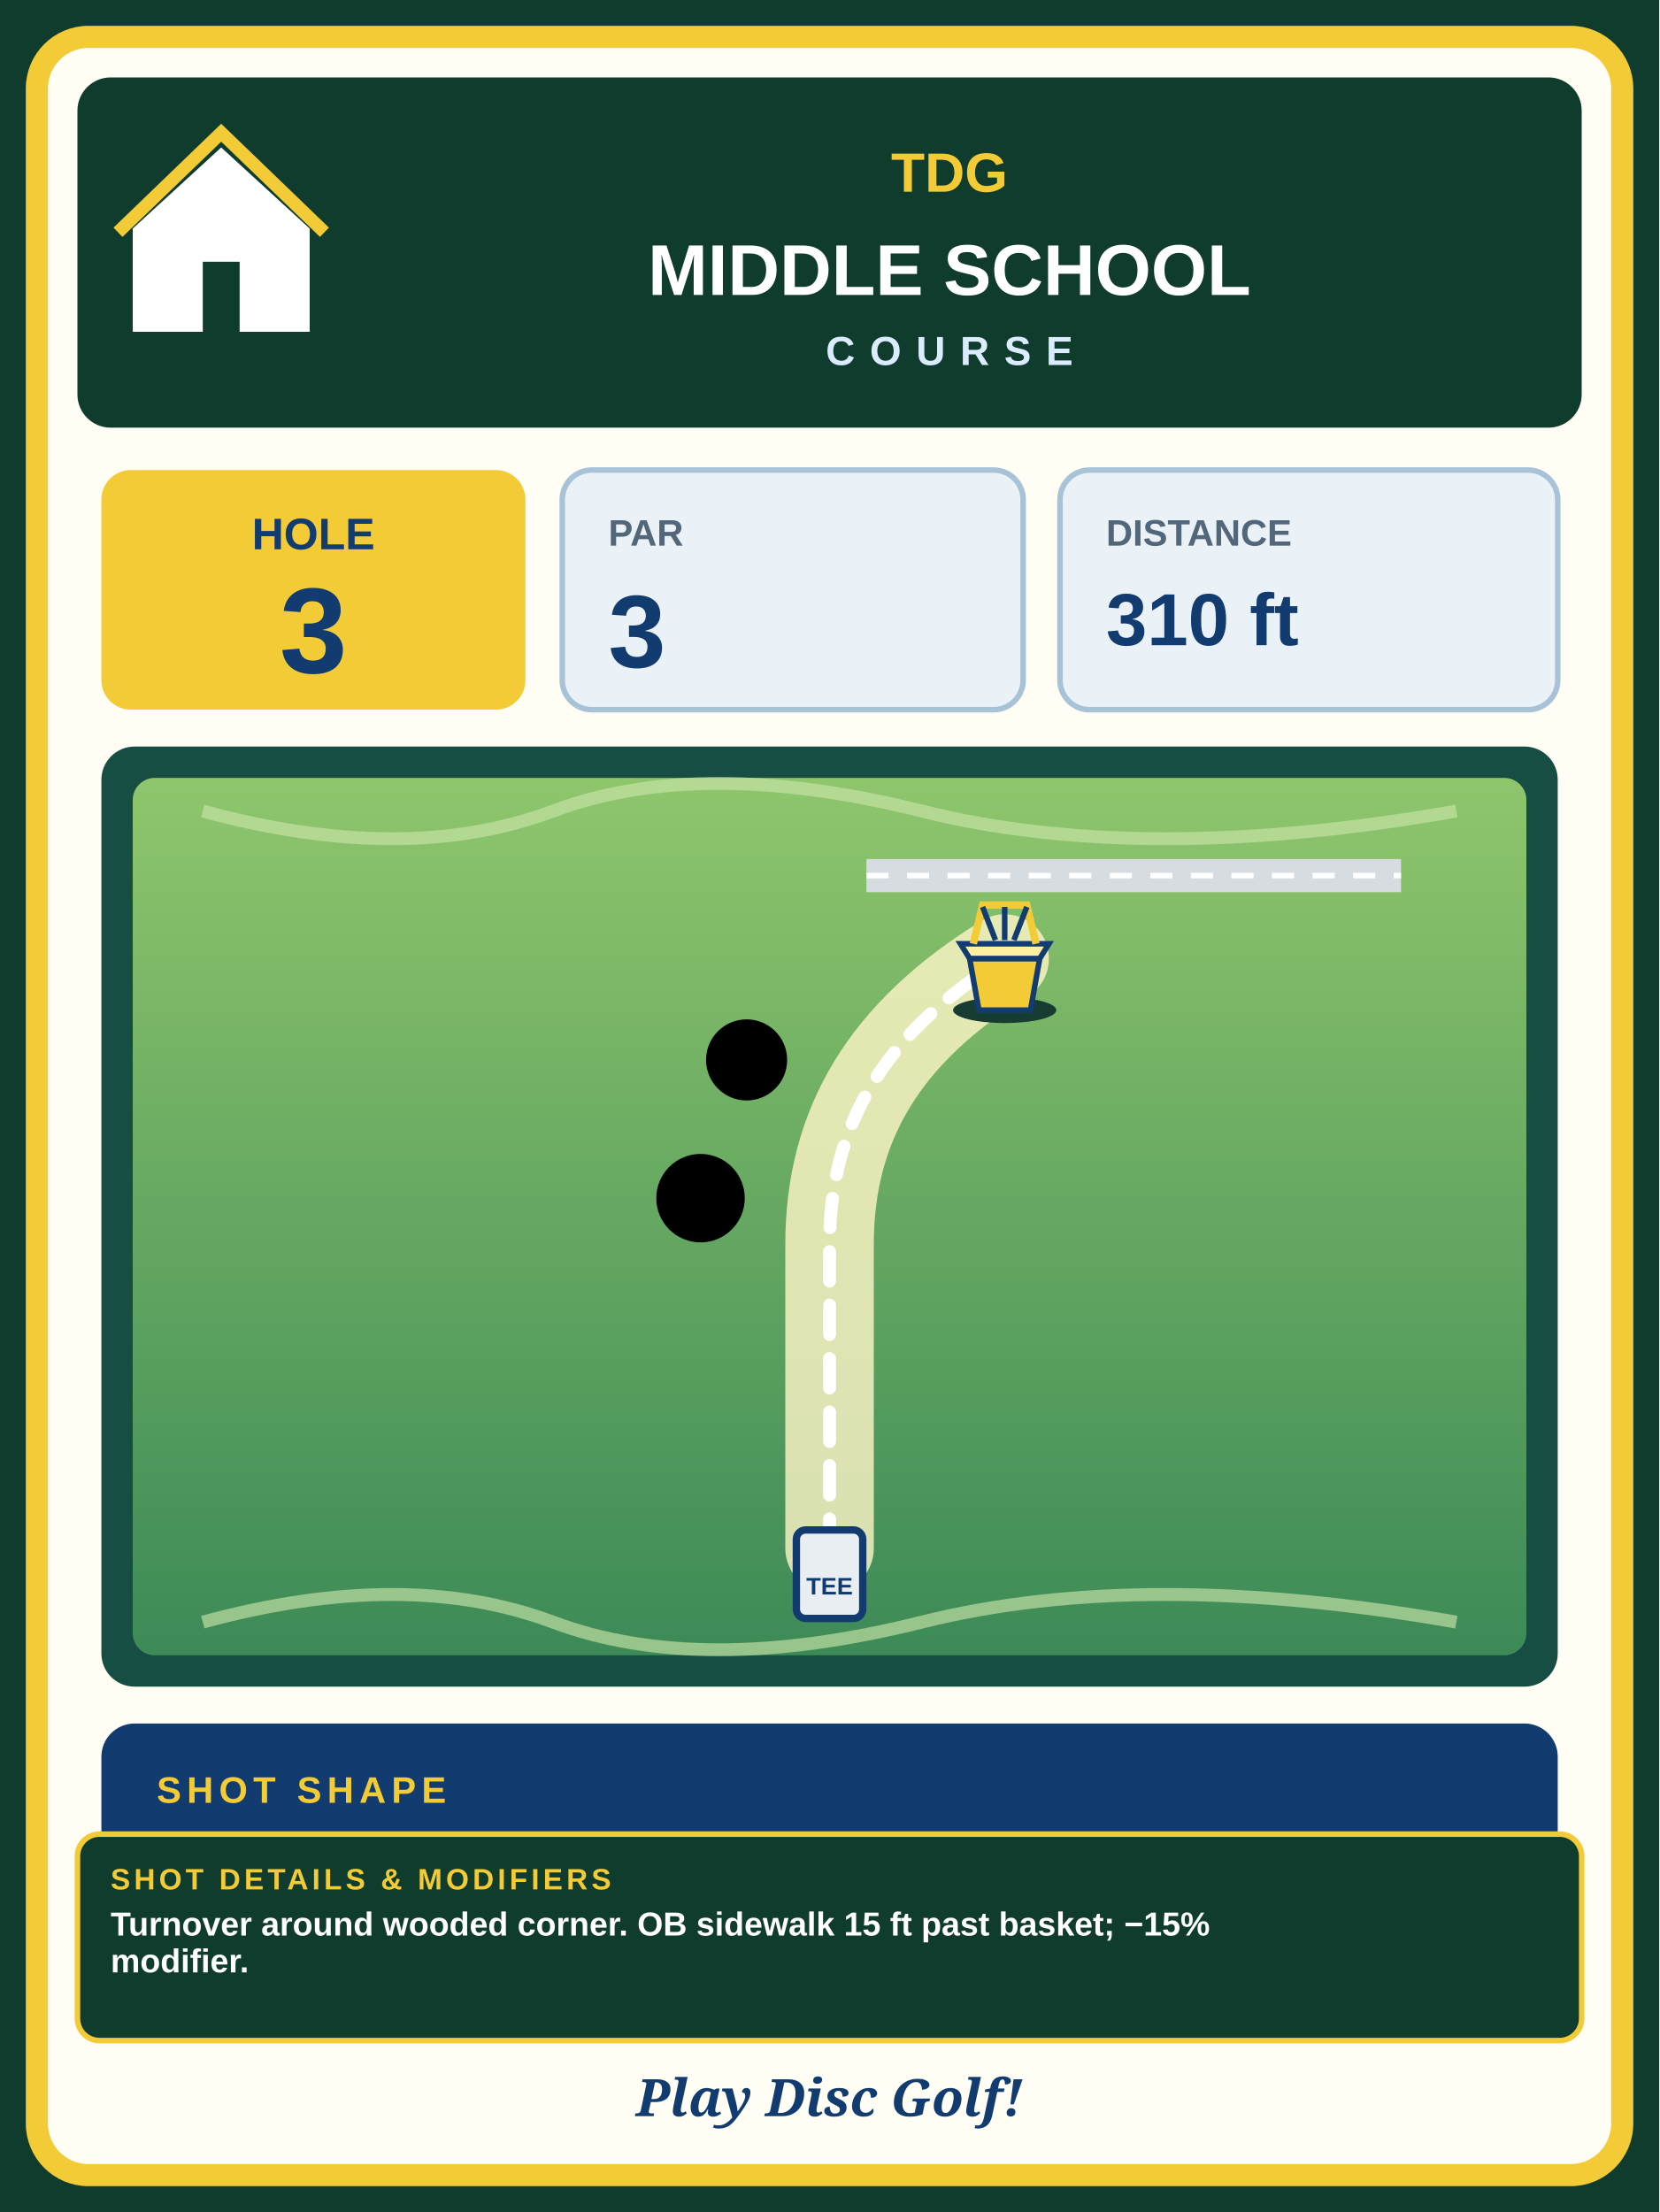
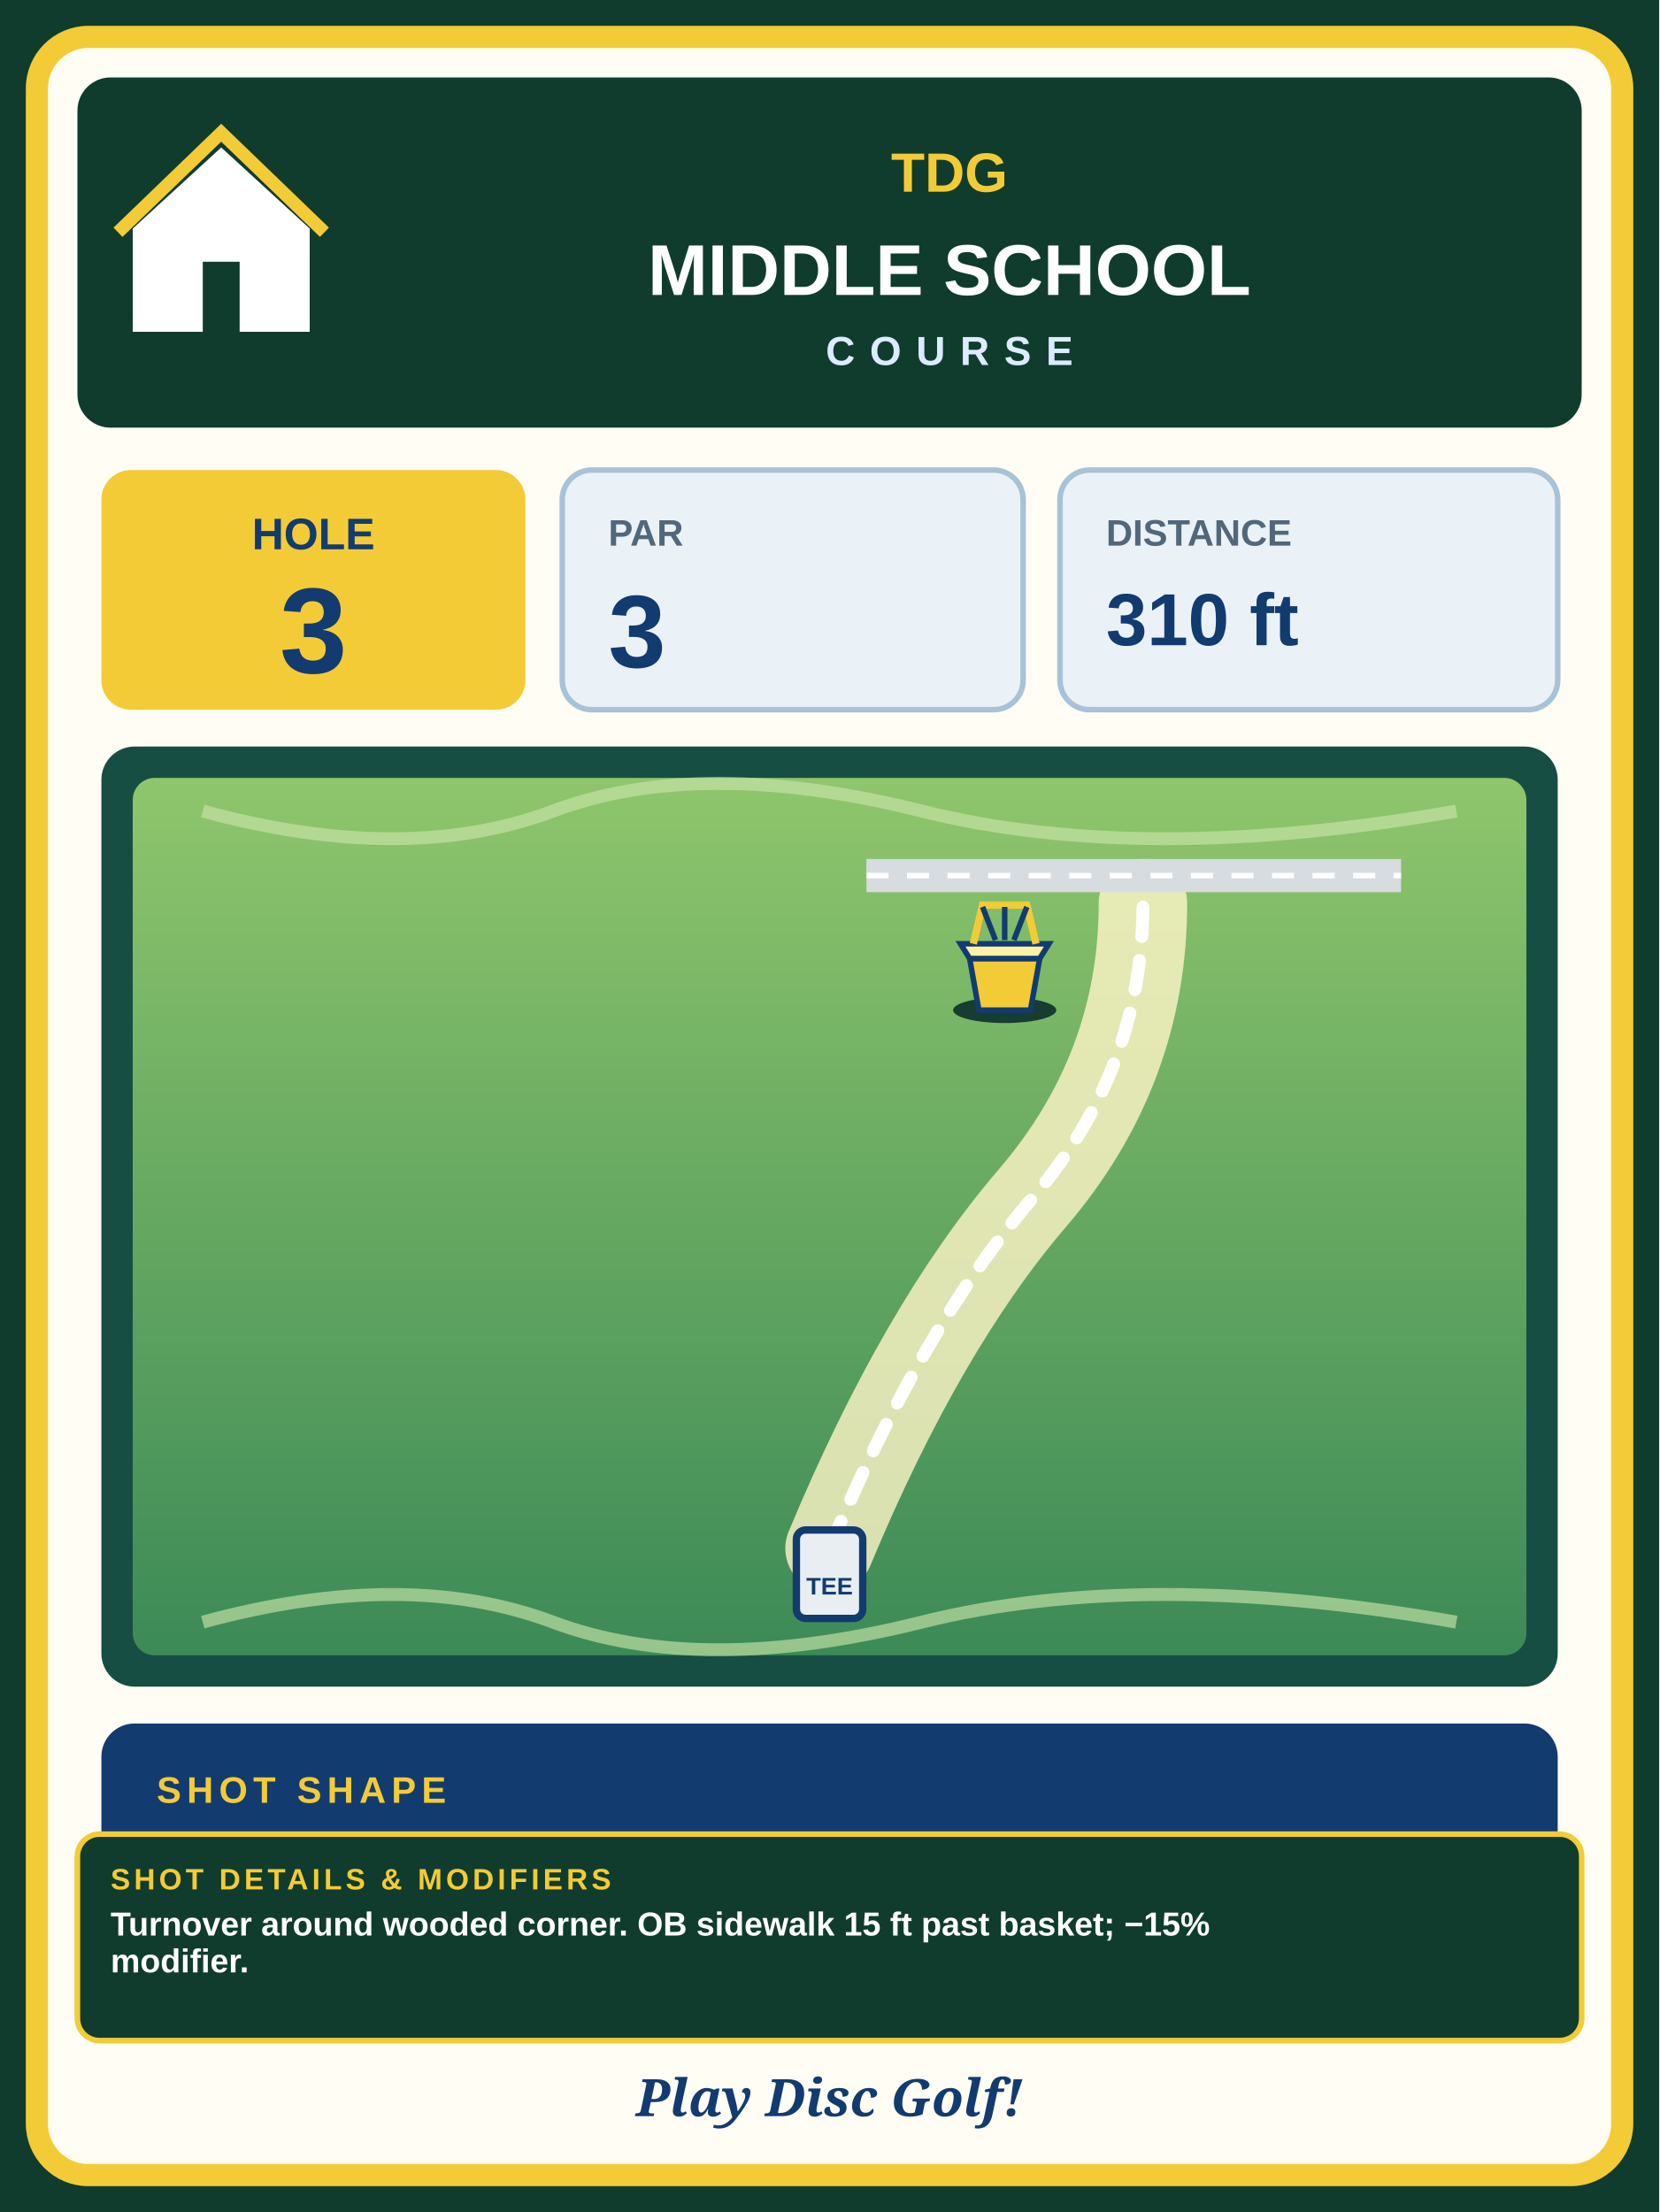
<svg xmlns="http://www.w3.org/2000/svg" viewBox="0 0 900 1200">
  <defs>
    <linearGradient id="field" x2="0" y2="1">
      <stop stop-color="#8fc66c" />
      <stop offset="1" stop-color="#3c8a57" />
    </linearGradient>
  </defs>
  <rect width="900" height="1200" fill="#103c2e" />
  <rect x="20" y="20" width="860" height="1160" rx="28" fill="#fffdf4" stroke="#f3cb36" stroke-width="12" />
  <rect x="42" y="42" width="816" height="190" rx="18" fill="#103c2e" />
  <g transform="translate(72 72)" fill="#fff">
    <path d="M0 52 L48 8 L96 52 V108 H0Z" />
    <rect x="38" y="70" width="20" height="38" fill="#103c2e" />
    <path d="M-8 54 L48 0 L104 54" fill="none" stroke="#f3cb36" stroke-width="7" />
  </g>
  <text x="515" y="104" text-anchor="middle" font-family="Arial" font-size="30" font-weight="900" fill="#f3cb36">TDG</text>
  <text x="515" y="160" text-anchor="middle" font-family="Arial" font-size="39" font-weight="900" fill="#fff">MIDDLE SCHOOL</text>
  <text x="515" y="198" text-anchor="middle" font-family="Arial" font-size="22" font-weight="800" letter-spacing="8" fill="#dcecff">COURSE</text>
  <rect x="55" y="255" width="230" height="130" rx="16" fill="#f3cb36" />
  <text x="170" y="298" text-anchor="middle" font-family="Arial" font-size="24" font-weight="900" fill="#123b70">HOLE</text>
  <text x="170" y="365" text-anchor="middle" font-family="Arial" font-size="66" font-weight="900" fill="#123b70">3</text>
  <rect x="305" y="255" width="250" height="130" rx="16" fill="#eaf2f8" stroke="#a8c2d7" stroke-width="3" />
  <text x="330" y="296" font-family="Arial" font-size="20" font-weight="800" fill="#53677a">PAR</text>
  <text x="330" y="362" font-family="Arial" font-size="56" font-weight="900" fill="#123b70">3</text>
  <rect x="575" y="255" width="270" height="130" rx="16" fill="#eaf2f8" stroke="#a8c2d7" stroke-width="3" />
  <text x="600" y="296" font-family="Arial" font-size="20" font-weight="800" fill="#53677a">DISTANCE</text>
  <text x="600" y="350" font-family="Arial" font-size="40" font-weight="900" fill="#123b70">310 ft</text>
  <rect x="55" y="405" width="790" height="510" rx="18" fill="#174e43" />
  <rect x="72" y="422" width="756" height="476" rx="12" fill="url(#field)" />
  <path d="M110 440 Q220 470 300 440 T500 440 T790 440 M110 880 Q220 850 300 880 T500 880 T790 880" fill="none" stroke="#c7e3a8" stroke-width="7" opacity=".65" />
-   <circle cx="380" cy="650" r="24" />
-   <circle cx="405" cy="575" r="22" />
-   <path d="M470 475 L760 475" stroke="#d7dce0" stroke-width="18" />
-   <path d="M470 475 L760 475" stroke="#fff" stroke-width="3" stroke-dasharray="12 10" />
-   <path d="M450 840 L450 675 C450 610 480 560 545 520" fill="none" stroke="#fff5c7" stroke-width="48" stroke-linecap="round" stroke-linejoin="round" opacity=".8" />
-   <path d="M450 840 L450 675 C450 610 480 560 545 520" fill="none" stroke="#fff" stroke-width="7" stroke-dasharray="16 13" stroke-linecap="round" stroke-linejoin="round" />
+   <path d="M450 840 Q500 720 560 650 T620 490" fill="none" stroke="#fff5c7" stroke-width="48" stroke-linecap="round" stroke-linejoin="round" opacity=".8" />
+   <path d="M450 840 Q500 720 560 650 T620 490" fill="none" stroke="#fff" stroke-width="7" stroke-dasharray="16 13" stroke-linecap="round" stroke-linejoin="round" />
  <rect x="432" y="830" width="36" height="48" rx="5" fill="#e8eef2" stroke="#123b70" stroke-width="4" />
  <text x="450" y="865" text-anchor="middle" font-family="Arial" font-size="13" font-weight="900" fill="#123b70">TEE</text>
  <g transform="translate(545 520)">
    <ellipse cx="0" cy="28" rx="28" ry="7" fill="#173c31" />
    <path d="M-19 0 H19 L14 28 H-14Z" fill="#f3cb36" stroke="#123b70" stroke-width="3" />
    <path d="M-24 -8 H24 L19 0 H-19Z" fill="#fff0a3" stroke="#123b70" stroke-width="3" />
    <path d="M-17 -8 L-12 -29 H12 L17 -8" fill="none" stroke="#f3cb36" stroke-width="4" />
    <path d="M-12 -28 L-5 -10 M0 -28 V-10 M12 -28 L5 -10" stroke="#123b70" stroke-width="3" />
  </g>
+   <path d="M470 475 L760 475" stroke="#d7dce0" stroke-width="18" />
+   <path d="M470 475 L760 475" stroke="#fff" stroke-width="3" stroke-dasharray="12 10" />
  <rect x="55" y="935" width="790" height="170" rx="18" fill="#123b70" />
  <text x="85" y="978" font-family="Arial" font-size="20" font-weight="900" letter-spacing="3" fill="#f3cb36">SHOT SHAPE</text>
  <text x="85" y="1024" font-family="Arial" font-size="27" font-weight="900" fill="#fff">Turnover</text>
  <text x="85" y="1066" font-family="Arial" font-size="19" fill="#dcecff">Flat turnover around wooded corner; OB sidewalk 15 ft past basket.</text>
  <text x="450" y="1148" text-anchor="middle" font-family="Georgia,serif" font-size="28" font-weight="bold" font-style="italic" fill="#123b70">Play Disc Golf!</text>
  <g id="complete-hole-details">
    <rect x="42" y="995" width="816" height="112" rx="12" fill="#103c2e" stroke="#f3cb36" stroke-width="3" />
    <text x="60" y="1025" font-family="Arial,sans-serif" font-size="16" font-weight="900" letter-spacing="2" fill="#f3cb36">SHOT DETAILS &amp; MODIFIERS</text>
    <text x="60" y="1050" font-family="Arial,sans-serif" font-size="18" font-weight="900" fill="#fff">Turnover around wooded corner. OB sidewalk 15 ft past basket; −15%</text>
    <text x="60" y="1070" font-family="Arial,sans-serif" font-size="18" font-weight="700" fill="#fff">modifier.</text>
  </g>
</svg>
